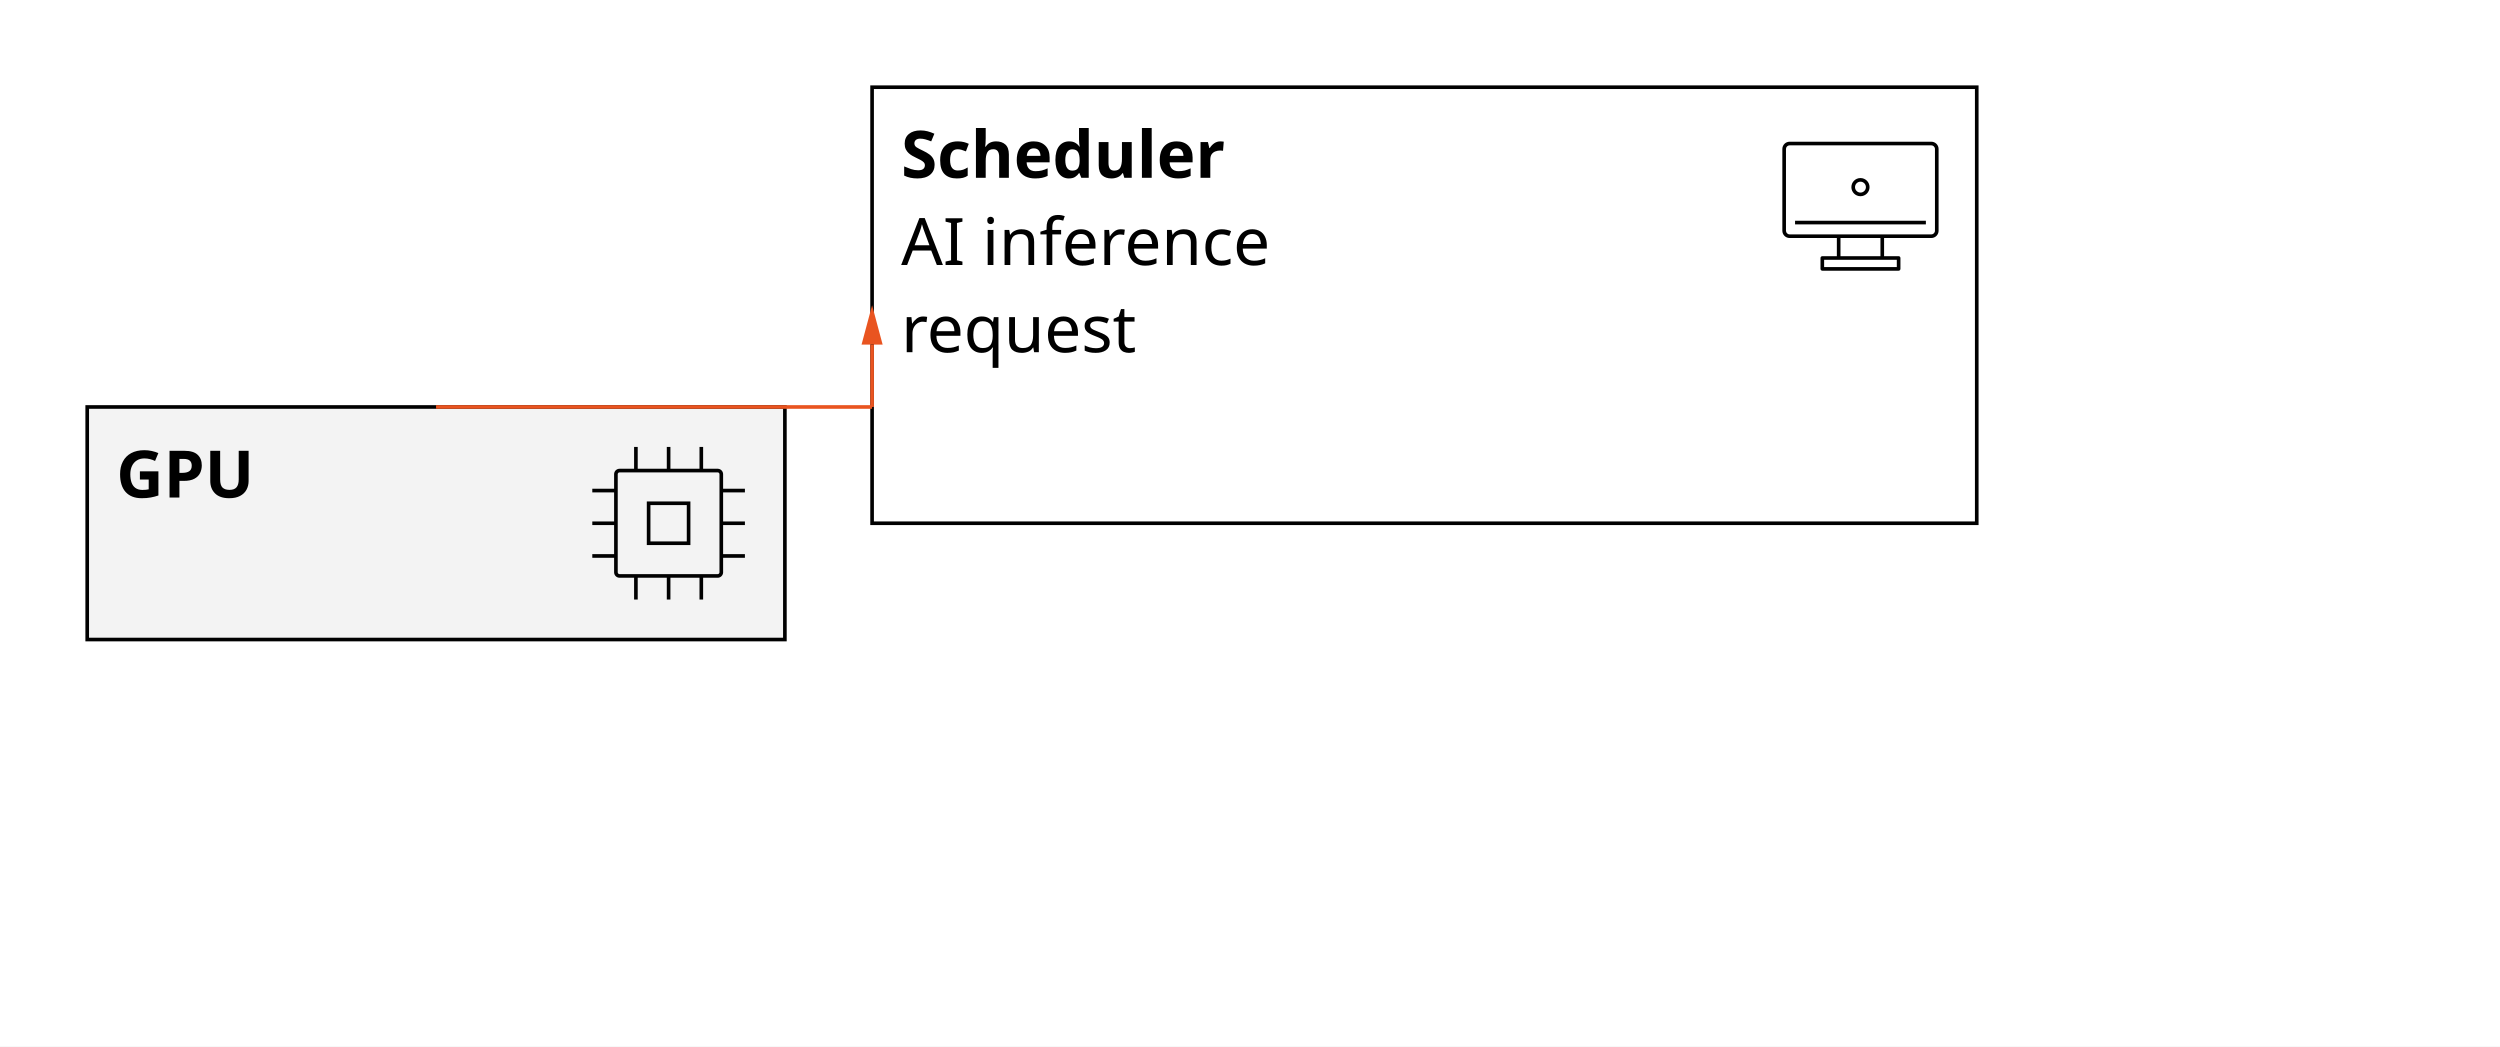
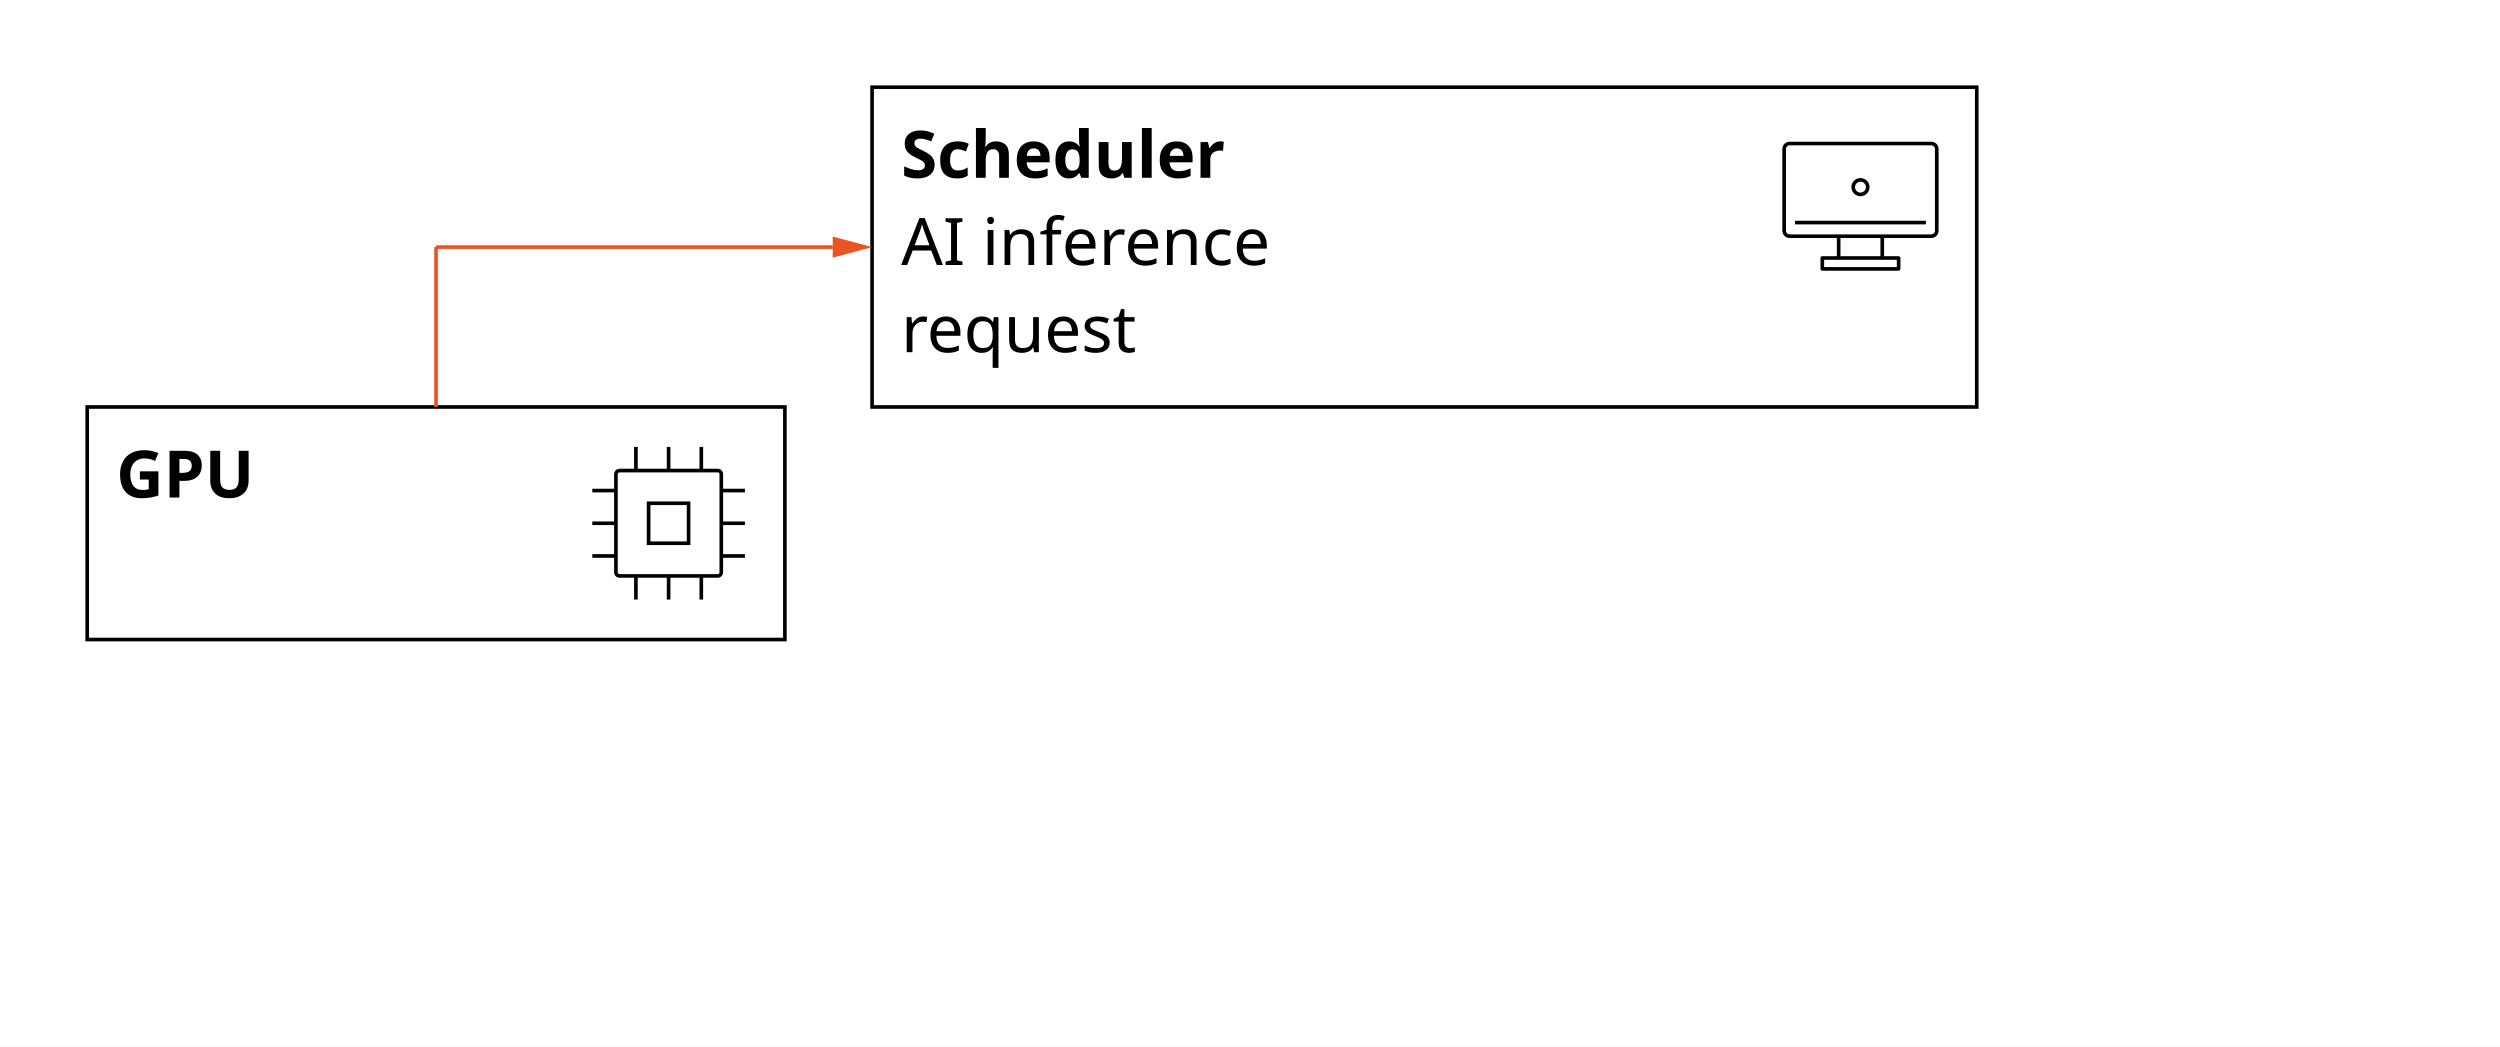
<svg xmlns="http://www.w3.org/2000/svg" width="688" height="288" viewBox="0 0 688 288" xml:space="preserve">
  <rect width="688" height="288" fill="#FFFFFF" />
+   <g data-component-id="__root__">
+     <rect x="0" y="0" width="688" height="288" fill="transparent" stroke="none" stroke-width="1" stroke-miterlimit="10" pointer-events="none" />
+   </g>
+   <g data-component-id="__col_0__">
+     <rect x="24" y="24" width="192" height="240" fill="transparent" stroke="none" stroke-width="1" stroke-miterlimit="10" pointer-events="none" />
+   </g>
+   <rect x="24" y="24" width="96" height="64" fill="transparent" stroke="none" stroke-width="1" stroke-miterlimit="10" pointer-events="none" />
  <g data-component-id="gpu">
-     <rect x="24" y="112" width="192" height="64" fill="#F3F3F3" stroke="#000000" stroke-width="1" stroke-miterlimit="10" />
+     <rect x="24" y="112" width="192" height="64" fill="transparent" stroke="#000000" stroke-width="1" stroke-miterlimit="10" />
    <text font-family="Ubuntu Sans">
      <tspan x="32" y="136.92" font-size="18" font-weight="700" fill="#000000">GPU</tspan>
    </text>
    <g class="dg-icon" transform="translate(160 120)">
      <path fill-rule="evenodd" clip-rule="evenodd" d="M33.5 45H32.5V39H24.5V45H23.5V39H15.5V45H14.5V39H10.5C9.723 39 9.085 38.41 9.008 37.653L9 37.5V33.5H3V32.5H9V24.5H3V23.5H9V15.5H3V14.5H9V10.5C9 9.672 9.672 9 10.5 9H14.5V3H15.5V9H23.5V3H24.5V9H32.5V3H33.5V9H37.5L37.653 9.008C38.41 9.085 39 9.723 39 10.5V14.5H45V15.5H39V23.5H45V24.5H39V32.5H45V33.5H39V37.5L38.992 37.653C38.92 38.359 38.359 38.92 37.653 38.992L37.5 39H33.5V45ZM10.5 10C10.224 10 10 10.224 10 10.5V37.5C10 37.776 10.224 38 10.5 38H37.5C37.776 38 38 37.776 38 37.5V10.5C38 10.224 37.776 10 37.5 10H10.5Z" fill="#000000" />
      <path fill-rule="evenodd" clip-rule="evenodd" d="M30 30H18V18H30V30ZM19 29H29V19H19V29Z" fill="#000000" />
    </g>
  </g>
+   <g data-component-id="__ann_2268206476880__">
+     <rect x="24" y="200" width="96" height="64" fill="transparent" stroke="none" stroke-width="1" stroke-miterlimit="10" pointer-events="none" />
+   </g>
+   <g data-component-id="__col_1__">
+     <rect x="240" y="24" width="304" height="200" fill="transparent" stroke="none" stroke-width="1" stroke-miterlimit="10" pointer-events="none" />
+   </g>
  <g data-component-id="scheduler">
-     <rect x="240" y="24" width="304" height="120" fill="#FFFFFF" stroke="#000000" stroke-width="1" stroke-miterlimit="10" />
+     <rect x="240" y="24" width="304" height="88" fill="transparent" stroke="#000000" stroke-width="1" stroke-miterlimit="10" />
    <text font-family="Ubuntu Sans">
      <tspan x="248" y="48.92" font-size="18" font-weight="700" fill="#000000">Scheduler</tspan>
      <tspan x="248" y="72.92" font-size="18" font-weight="400" fill="#000000">AI inference</tspan>
      <tspan x="248" y="96.92" font-size="18" font-weight="400" fill="#000000">request</tspan>
    </text>
    <g class="dg-icon" transform="translate(488 32)">
      <path d="M42 29.75H6V28.75H42V29.75Z" fill="#000000" />
      <path fill-rule="evenodd" clip-rule="evenodd" d="M43.5 7C44.605 7 45.5 7.895 45.5 9V31.5C45.5 32.605 44.605 33.5 43.5 33.5H30.5V38.5H34.5C34.776 38.5 35 38.724 35 39V42C35 42.276 34.776 42.5 34.5 42.5H13.5C13.224 42.5 13 42.276 13 42V39C13 38.724 13.224 38.5 13.5 38.5H17.5V33.5H4.5C3.395 33.5 2.5 32.605 2.5 31.5V9C2.5 7.895 3.395 7 4.5 7H43.5ZM14 41.5H34V39.5H14V41.5ZM18.5 38.5H29.5V33.5H18.5V38.5ZM4.5 8C3.948 8 3.5 8.448 3.5 9V31.5C3.5 32.052 3.948 32.5 4.5 32.5H43.5C44.052 32.5 44.5 32.052 44.5 31.5V9C44.5 8.448 44.052 8 43.5 8H4.5Z" fill="#000000" />
      <path fill-rule="evenodd" clip-rule="evenodd" d="M24 17C25.381 17 26.5 18.119 26.5 19.5C26.5 20.881 25.381 22 24 22C22.619 22 21.5 20.881 21.5 19.5C21.5 18.119 22.619 17 24 17ZM24 18C23.172 18 22.5 18.672 22.5 19.5C22.5 20.328 23.172 21 24 21C24.828 21 25.5 20.328 25.5 19.5C25.5 18.672 24.828 18 24 18Z" fill="#000000" />
    </g>
  </g>
+   <rect x="240" y="136" width="96" height="88" fill="transparent" stroke="none" stroke-width="1" stroke-miterlimit="10" pointer-events="none" />
+   <g data-component-id="__col_2__">
+     <rect x="568" y="24" width="96" height="64" fill="transparent" stroke="none" stroke-width="1" stroke-miterlimit="10" pointer-events="none" />
+   </g>
+   <g data-component-id="queued">
+     <rect x="568" y="24" width="96" height="64" fill="transparent" stroke="none" stroke-width="1" stroke-miterlimit="10" pointer-events="none" />
+   </g>
  <g data-component-id="gpu.top-&gt;scheduler.left">
-     <line x1="120" y1="112" x2="240" y2="112" fill="none" stroke="#E95420" stroke-width="1" stroke-miterlimit="10" />
-     <line x1="240" y1="112" x2="240" y2="94.841" fill="none" stroke="#E95420" stroke-width="1" stroke-miterlimit="10" />
-     <polygon points="237.095,94.841 240,84 242.905,94.841" fill="#E95420" />
+     <line x1="120" y1="112" x2="120" y2="68" fill="none" stroke="#E95420" stroke-width="1" stroke-miterlimit="10" />
+     <line x1="120" y1="68" x2="229.159" y2="68" fill="none" stroke="#E95420" stroke-width="1" stroke-miterlimit="10" />
+     <polygon points="229.159,65.095 240,68 229.159,70.905" fill="#E95420" />
  </g>
</svg>
